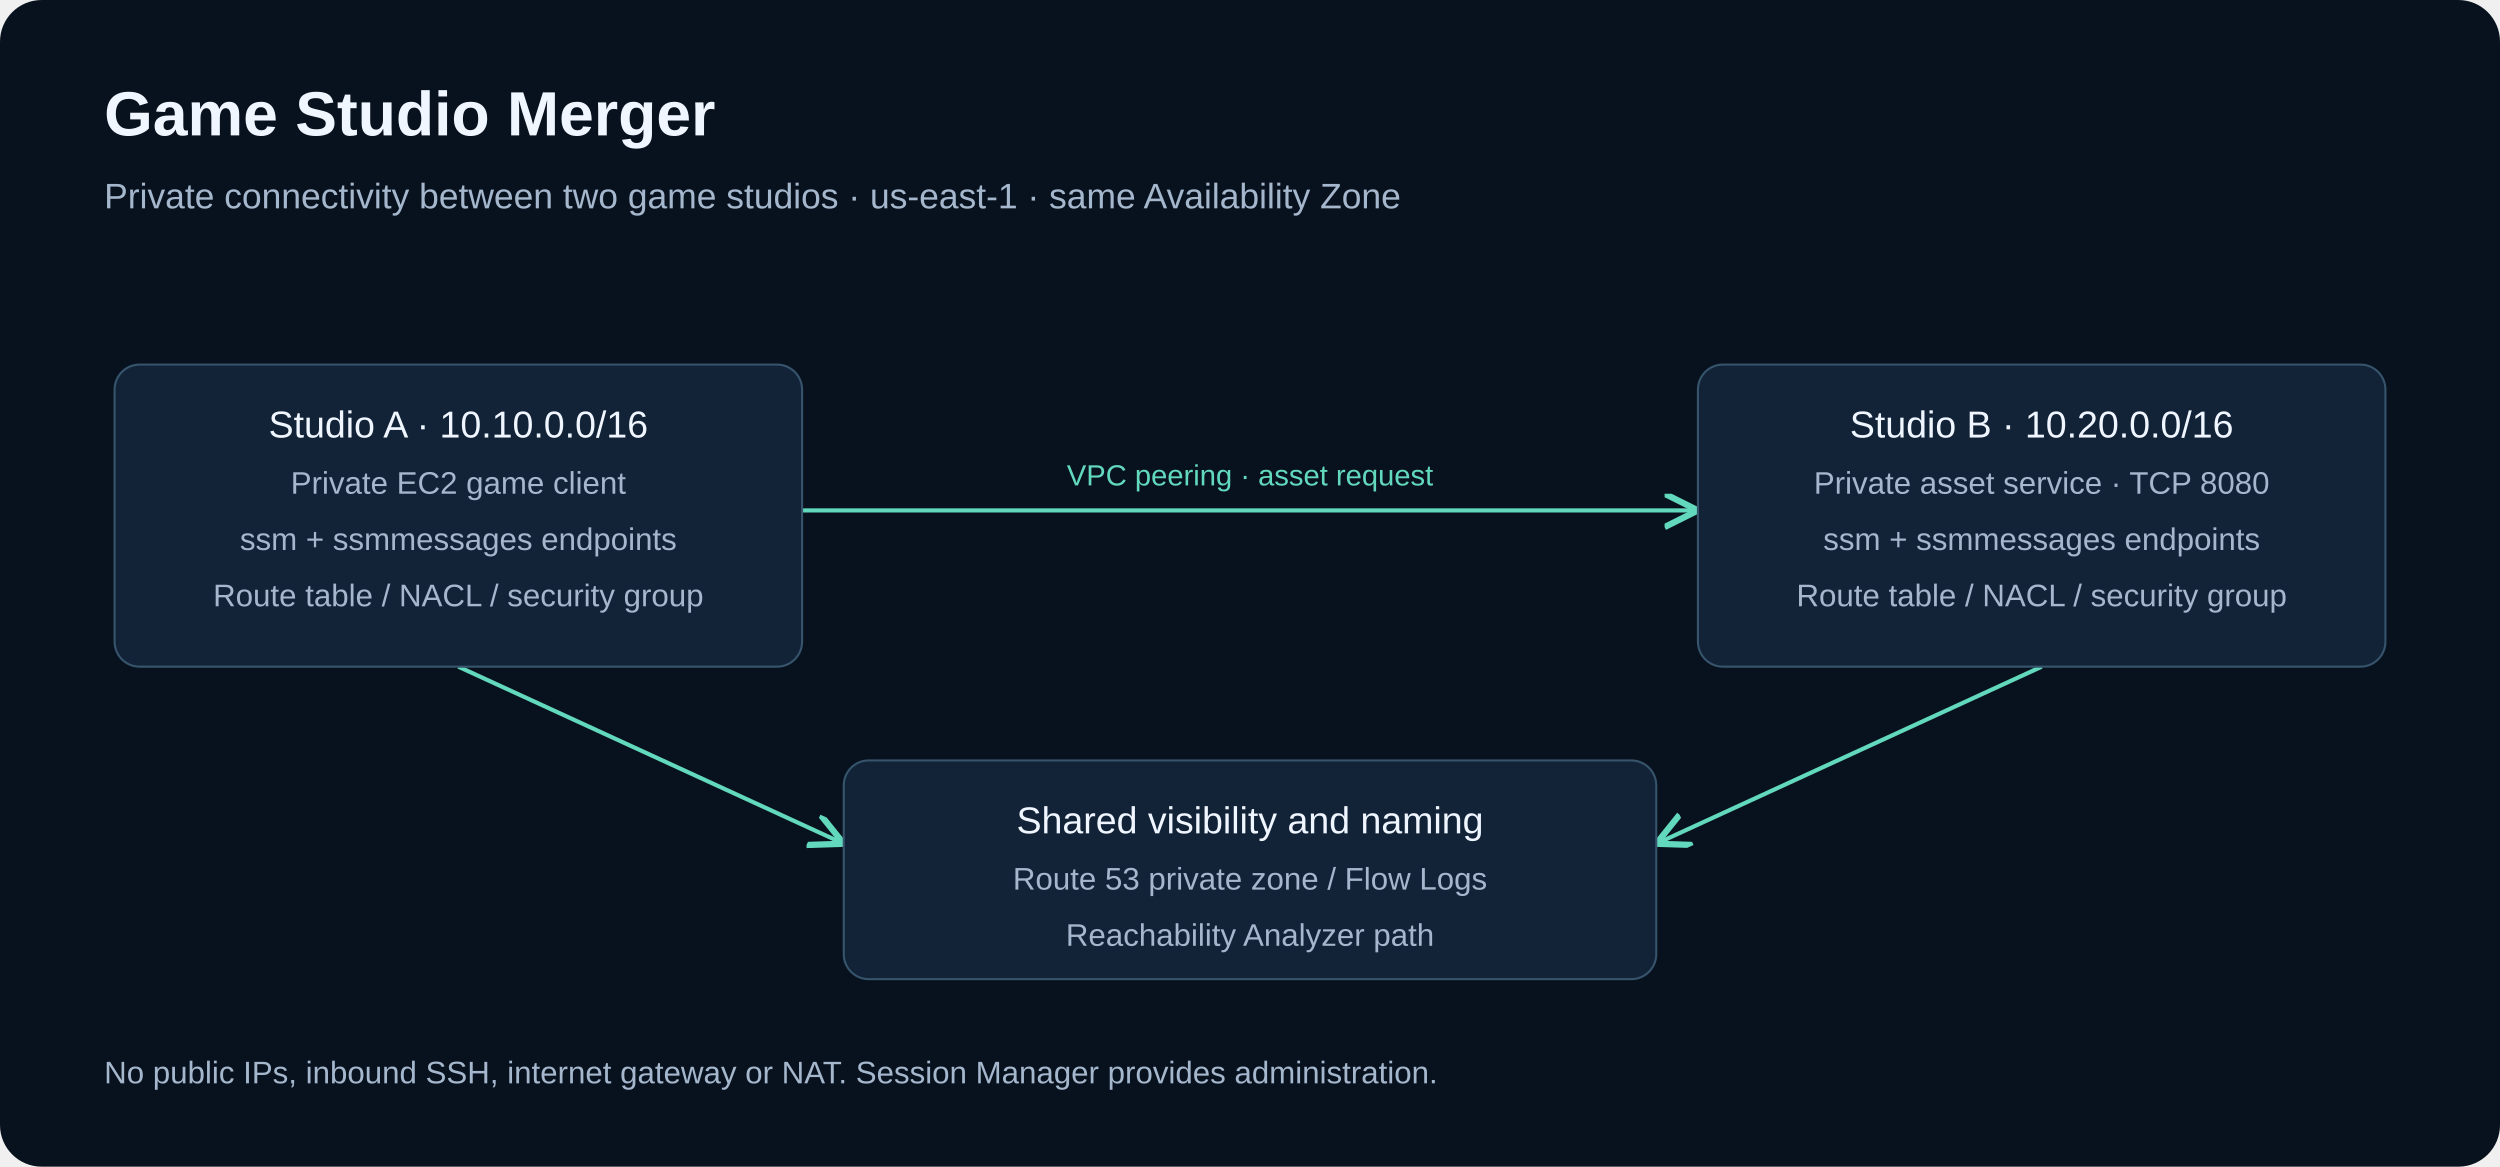
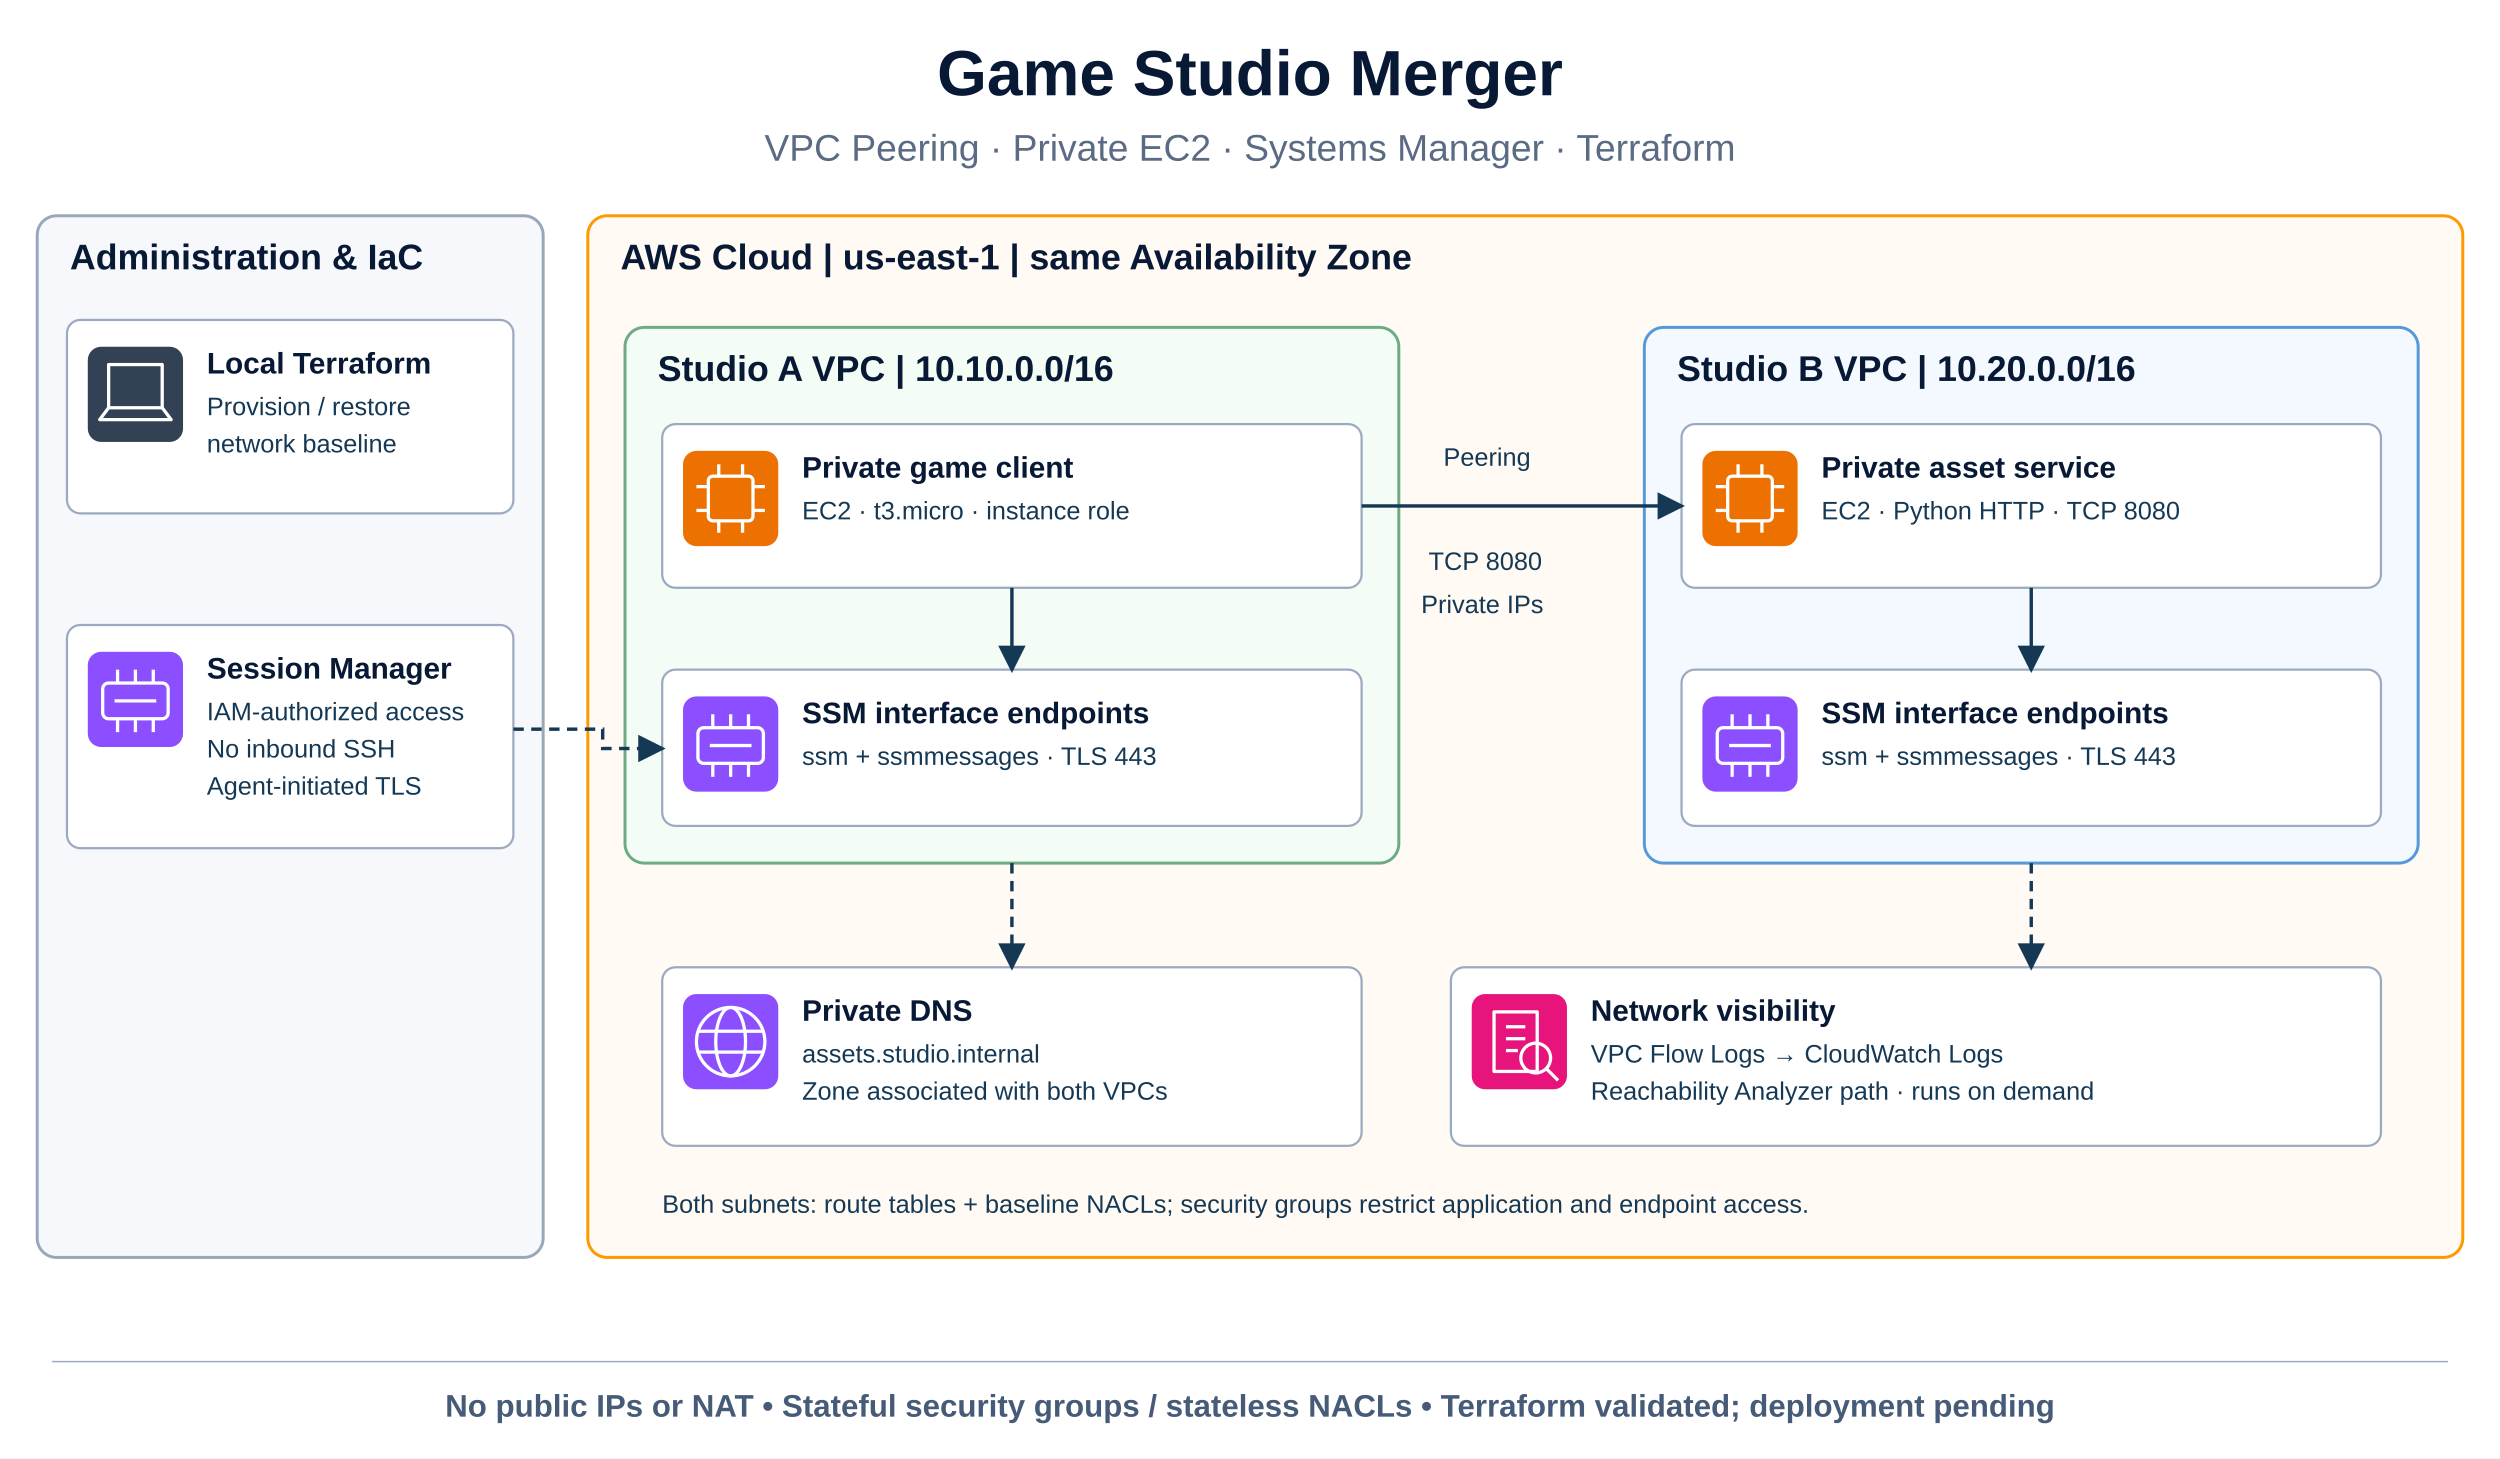
- <svg xmlns="http://www.w3.org/2000/svg" width="1200" height="560" viewBox="0 0 1200 560" role="img">
+ <svg xmlns="http://www.w3.org/2000/svg" width="1680" height="980" viewBox="0 0 1680 980" role="img">
  <defs>
-     <marker id="arrow" markerWidth="9" markerHeight="9" refX="8" refY="4" orient="auto-start-reverse">
-       <path d="M0 0L8 4L0 8" fill="none" stroke="#62d9bd" stroke-width="1.5" />
+     <marker id="a" markerWidth="8" markerHeight="8" refX="7" refY="4" orient="auto">
+       <path d="M0 0L8 4L0 8z" fill="#153955" />
    </marker>
  </defs>
-   <rect width="1200" height="560" rx="20" fill="#08111e" />
-   <text x="50" y="65" fill="#f0f6ff" font-family="Arial,sans-serif" font-size="30" font-weight="bold">Game Studio Merger</text>
-   <text x="50" y="100" fill="#a5b7cc" font-family="Arial,sans-serif" font-size="17">Private connectivity between two game studios · us-east-1 · same Availability Zone</text>
-   <path d="M385 245 L815 245" stroke="#62d9bd" stroke-width="2" marker-end="url(#arrow)" />
-   <text x="600.0" y="233.0" fill="#62d9bd" text-anchor="middle" font-family="Arial,sans-serif" font-size="14">VPC peering · asset request</text>
-   <path d="M220 320 L405 405" stroke="#62d9bd" stroke-width="2" marker-end="url(#arrow)" />
-   <text x="312.5" y="350.5" fill="#62d9bd" text-anchor="middle" font-family="Arial,sans-serif" font-size="14" />
-   <path d="M980 320 L795 405" stroke="#62d9bd" stroke-width="2" marker-end="url(#arrow)" />
-   <text x="887.5" y="350.5" fill="#62d9bd" text-anchor="middle" font-family="Arial,sans-serif" font-size="14" />
-   <rect x="55" y="175" width="330" height="145" rx="12" fill="#122338" stroke="#36546b" />
-   <text x="220.0" y="210" text-anchor="middle" fill="#f0f6ff" font-family="Arial,sans-serif" font-size="18">Studio A · 10.10.0.0/16</text>
-   <text x="220.0" y="237" text-anchor="middle" fill="#a5b7cc" font-family="Arial,sans-serif" font-size="15">Private EC2 game client</text>
-   <text x="220.0" y="264" text-anchor="middle" fill="#a5b7cc" font-family="Arial,sans-serif" font-size="15">ssm + ssmmessages endpoints</text>
-   <text x="220.0" y="291" text-anchor="middle" fill="#a5b7cc" font-family="Arial,sans-serif" font-size="15">Route table / NACL / security group</text>
-   <rect x="815" y="175" width="330" height="145" rx="12" fill="#122338" stroke="#36546b" />
-   <text x="980.0" y="210" text-anchor="middle" fill="#f0f6ff" font-family="Arial,sans-serif" font-size="18">Studio B · 10.20.0.0/16</text>
-   <text x="980.0" y="237" text-anchor="middle" fill="#a5b7cc" font-family="Arial,sans-serif" font-size="15">Private asset service · TCP 8080</text>
-   <text x="980.0" y="264" text-anchor="middle" fill="#a5b7cc" font-family="Arial,sans-serif" font-size="15">ssm + ssmmessages endpoints</text>
-   <text x="980.0" y="291" text-anchor="middle" fill="#a5b7cc" font-family="Arial,sans-serif" font-size="15">Route table / NACL / security group</text>
-   <rect x="405" y="365" width="390" height="105" rx="12" fill="#122338" stroke="#36546b" />
-   <text x="600.0" y="400" text-anchor="middle" fill="#f0f6ff" font-family="Arial,sans-serif" font-size="18">Shared visibility and naming</text>
-   <text x="600.0" y="427" text-anchor="middle" fill="#a5b7cc" font-family="Arial,sans-serif" font-size="15">Route 53 private zone / Flow Logs</text>
-   <text x="600.0" y="454" text-anchor="middle" fill="#a5b7cc" font-family="Arial,sans-serif" font-size="15">Reachability Analyzer path</text>
-   <text x="50" y="520" fill="#a5b7cc" font-family="Arial,sans-serif" font-size="15">No public IPs, inbound SSH, internet gateway or NAT. Session Manager provides administration.</text>
+   <rect width="1680" height="980" fill="#fff" />
+   <text x="840" y="64" font-family="Arial,Helvetica,sans-serif" font-size="43" fill="#081936" font-weight="700" text-anchor="middle">Game Studio Merger</text>
+   <text x="840" y="108" font-family="Arial,Helvetica,sans-serif" font-size="25" fill="#5b6b83" font-weight="400" text-anchor="middle">VPC Peering · Private EC2 · Systems Manager · Terraform</text>
+   <rect x="25" y="145" width="340" height="700" rx="13" fill="#f7f8fb" stroke="#99a7ba" stroke-width="2" />
+   <text x="47" y="181" font-family="Arial,Helvetica,sans-serif" font-size="24" fill="#081936" font-weight="700" text-anchor="start">Administration &amp; IaC</text>
+   <rect x="45" y="215" width="300" height="130" rx="9" fill="#fff" stroke="#9baac0" stroke-width="1.5" />
+   <g transform="translate(59,233)">
+     <rect width="64" height="64" rx="9" fill="#334155" />
+     <g fill="none" stroke="white" stroke-width="2.2" stroke-linejoin="round">
+       <path d="M14 12h36v29H14zM8 49h48l-6-8H14z" />
+     </g>
+   </g>
+   <text x="139" y="251" font-family="Arial,Helvetica,sans-serif" font-size="20" fill="#081936" font-weight="700" text-anchor="start">Local Terraform</text>
+   <text x="139" y="279" font-family="Arial,Helvetica,sans-serif" font-size="17" fill="#153955" font-weight="400" text-anchor="start">Provision / restore</text>
+   <text x="139" y="304" font-family="Arial,Helvetica,sans-serif" font-size="17" fill="#153955" font-weight="400" text-anchor="start">network baseline</text>
+   <rect x="45" y="420" width="300" height="150" rx="9" fill="#fff" stroke="#9baac0" stroke-width="1.5" />
+   <g transform="translate(59,438)">
+     <rect width="64" height="64" rx="9" fill="#8c4fff" />
+     <g fill="none" stroke="white" stroke-width="2.2" stroke-linejoin="round">
+       <rect x="10" y="21" width="44" height="24" rx="4" />
+       <path d="M20 12v9m12-9v9m12-9v9M20 45v9m12-9v9m12-9v9M18 33h28" />
+     </g>
+   </g>
+   <text x="139" y="456" font-family="Arial,Helvetica,sans-serif" font-size="20" fill="#081936" font-weight="700" text-anchor="start">Session Manager</text>
+   <text x="139" y="484" font-family="Arial,Helvetica,sans-serif" font-size="17" fill="#153955" font-weight="400" text-anchor="start">IAM-authorized access</text>
+   <text x="139" y="509" font-family="Arial,Helvetica,sans-serif" font-size="17" fill="#153955" font-weight="400" text-anchor="start">No inbound SSH</text>
+   <text x="139" y="534" font-family="Arial,Helvetica,sans-serif" font-size="17" fill="#153955" font-weight="400" text-anchor="start">Agent-initiated TLS</text>
+   <rect x="395" y="145" width="1260" height="700" rx="13" fill="#fffaf4" stroke="#ff9900" stroke-width="2" />
+   <text x="417" y="181" font-family="Arial,Helvetica,sans-serif" font-size="24" fill="#081936" font-weight="700" text-anchor="start">AWS Cloud | us-east-1 | same Availability Zone</text>
+   <rect x="420" y="220" width="520" height="360" rx="13" fill="#f4fcf6" stroke="#6cab83" stroke-width="2" />
+   <text x="442" y="256" font-family="Arial,Helvetica,sans-serif" font-size="24" fill="#081936" font-weight="700" text-anchor="start">Studio A VPC | 10.10.0.0/16</text>
+   <rect x="1105" y="220" width="520" height="360" rx="13" fill="#f3f9ff" stroke="#5699d8" stroke-width="2" />
+   <text x="1127" y="256" font-family="Arial,Helvetica,sans-serif" font-size="24" fill="#081936" font-weight="700" text-anchor="start">Studio B VPC | 10.20.0.0/16</text>
+   <rect x="445" y="285" width="470" height="110" rx="9" fill="#fff" stroke="#9baac0" stroke-width="1.5" />
+   <g transform="translate(459,303)">
+     <rect width="64" height="64" rx="9" fill="#ed7100" />
+     <g fill="none" stroke="white" stroke-width="2.2" stroke-linejoin="round">
+       <rect x="17" y="17" width="30" height="30" rx="3" />
+       <path d="M24 9v8m16-8v8M24 47v8m16-8v8M9 24h8m-8 16h8m30-16h8m-8 16h8" />
+     </g>
+   </g>
+   <text x="539" y="321" font-family="Arial,Helvetica,sans-serif" font-size="20" fill="#081936" font-weight="700" text-anchor="start">Private game client</text>
+   <text x="539" y="349" font-family="Arial,Helvetica,sans-serif" font-size="17" fill="#153955" font-weight="400" text-anchor="start">EC2 · t3.micro · instance role</text>
+   <rect x="1130" y="285" width="470" height="110" rx="9" fill="#fff" stroke="#9baac0" stroke-width="1.5" />
+   <g transform="translate(1144,303)">
+     <rect width="64" height="64" rx="9" fill="#ed7100" />
+     <g fill="none" stroke="white" stroke-width="2.2" stroke-linejoin="round">
+       <rect x="17" y="17" width="30" height="30" rx="3" />
+       <path d="M24 9v8m16-8v8M24 47v8m16-8v8M9 24h8m-8 16h8m30-16h8m-8 16h8" />
+     </g>
+   </g>
+   <text x="1224" y="321" font-family="Arial,Helvetica,sans-serif" font-size="20" fill="#081936" font-weight="700" text-anchor="start">Private asset service</text>
+   <text x="1224" y="349" font-family="Arial,Helvetica,sans-serif" font-size="17" fill="#153955" font-weight="400" text-anchor="start">EC2 · Python HTTP · TCP 8080</text>
+   <rect x="445" y="450" width="470" height="105" rx="9" fill="#fff" stroke="#9baac0" stroke-width="1.5" />
+   <g transform="translate(459,468)">
+     <rect width="64" height="64" rx="9" fill="#8c4fff" />
+     <g fill="none" stroke="white" stroke-width="2.2" stroke-linejoin="round">
+       <rect x="10" y="21" width="44" height="24" rx="4" />
+       <path d="M20 12v9m12-9v9m12-9v9M20 45v9m12-9v9m12-9v9M18 33h28" />
+     </g>
+   </g>
+   <text x="539" y="486" font-family="Arial,Helvetica,sans-serif" font-size="20" fill="#081936" font-weight="700" text-anchor="start">SSM interface endpoints</text>
+   <text x="539" y="514" font-family="Arial,Helvetica,sans-serif" font-size="17" fill="#153955" font-weight="400" text-anchor="start">ssm + ssmmessages · TLS 443</text>
+   <rect x="1130" y="450" width="470" height="105" rx="9" fill="#fff" stroke="#9baac0" stroke-width="1.5" />
+   <g transform="translate(1144,468)">
+     <rect width="64" height="64" rx="9" fill="#8c4fff" />
+     <g fill="none" stroke="white" stroke-width="2.2" stroke-linejoin="round">
+       <rect x="10" y="21" width="44" height="24" rx="4" />
+       <path d="M20 12v9m12-9v9m12-9v9M20 45v9m12-9v9m12-9v9M18 33h28" />
+     </g>
+   </g>
+   <text x="1224" y="486" font-family="Arial,Helvetica,sans-serif" font-size="20" fill="#081936" font-weight="700" text-anchor="start">SSM interface endpoints</text>
+   <text x="1224" y="514" font-family="Arial,Helvetica,sans-serif" font-size="17" fill="#153955" font-weight="400" text-anchor="start">ssm + ssmmessages · TLS 443</text>
+   <polyline points="915,340 1130,340" fill="none" stroke="#153955" stroke-width="2.3" marker-end="url(#a)" />
+   <text x="970" y="313" font-family="Arial,Helvetica,sans-serif" font-size="17" fill="#153955" font-weight="400" text-anchor="start">Peering</text>
+   <text x="960" y="383" font-family="Arial,Helvetica,sans-serif" font-size="17" fill="#153955" font-weight="400" text-anchor="start">TCP 8080</text>
+   <text x="955" y="412" font-family="Arial,Helvetica,sans-serif" font-size="17" fill="#153955" font-weight="400" text-anchor="start">Private IPs</text>
+   <polyline points="680,395 680,450" fill="none" stroke="#153955" stroke-width="2.3" marker-end="url(#a)" />
+   <polyline points="1365,395 1365,450" fill="none" stroke="#153955" stroke-width="2.3" marker-end="url(#a)" />
+   <polyline points="345,490 405,490 405,503 445,503" fill="none" stroke="#153955" stroke-width="2.3" marker-end="url(#a)" stroke-dasharray="7 5" />
+   <rect x="445" y="650" width="470" height="120" rx="9" fill="#fff" stroke="#9baac0" stroke-width="1.5" />
+   <g transform="translate(459,668)">
+     <rect width="64" height="64" rx="9" fill="#8c4fff" />
+     <g fill="none" stroke="white" stroke-width="2.2" stroke-linejoin="round">
+       <circle cx="32" cy="32" r="23" />
+       <ellipse cx="32" cy="32" rx="10" ry="23" />
+       <path d="M10 25h44M10 39h44" />
+     </g>
+   </g>
+   <text x="539" y="686" font-family="Arial,Helvetica,sans-serif" font-size="20" fill="#081936" font-weight="700" text-anchor="start">Private DNS</text>
+   <text x="539" y="714" font-family="Arial,Helvetica,sans-serif" font-size="17" fill="#153955" font-weight="400" text-anchor="start">assets.studio.internal</text>
+   <text x="539" y="739" font-family="Arial,Helvetica,sans-serif" font-size="17" fill="#153955" font-weight="400" text-anchor="start">Zone associated with both VPCs</text>
+   <rect x="975" y="650" width="625" height="120" rx="9" fill="#fff" stroke="#9baac0" stroke-width="1.5" />
+   <g transform="translate(989,668)">
+     <rect width="64" height="64" rx="9" fill="#e7157b" />
+     <g fill="none" stroke="white" stroke-width="2.2" stroke-linejoin="round">
+       <path d="M15 12h29v40H15zM23 22h13M23 30h13M23 38h8" />
+       <circle cx="43" cy="43" r="10" />
+       <path d="M50 50l8 8" />
+     </g>
+   </g>
+   <text x="1069" y="686" font-family="Arial,Helvetica,sans-serif" font-size="20" fill="#081936" font-weight="700" text-anchor="start">Network visibility</text>
+   <text x="1069" y="714" font-family="Arial,Helvetica,sans-serif" font-size="17" fill="#153955" font-weight="400" text-anchor="start">VPC Flow Logs → CloudWatch Logs</text>
+   <text x="1069" y="739" font-family="Arial,Helvetica,sans-serif" font-size="17" fill="#153955" font-weight="400" text-anchor="start">Reachability Analyzer path · runs on demand</text>
+   <polyline points="680,580 680,650" fill="none" stroke="#153955" stroke-width="2.3" marker-end="url(#a)" stroke-dasharray="7 5" />
+   <polyline points="1365,580 1365,650" fill="none" stroke="#153955" stroke-width="2.3" marker-end="url(#a)" stroke-dasharray="7 5" />
+   <text x="445" y="815" font-family="Arial,Helvetica,sans-serif" font-size="17" fill="#153955" font-weight="400" text-anchor="start">Both subnets: route tables + baseline NACLs; security groups restrict application and endpoint access.</text>
+   <path d="M35 915H1645" stroke="#9baac0" />
+   <text x="840" y="952" font-family="Arial,Helvetica,sans-serif" font-size="21" fill="#465b78" font-weight="700" text-anchor="middle">No public IPs or NAT • Stateful security groups / stateless NACLs • Terraform validated; deployment pending</text>
</svg>
